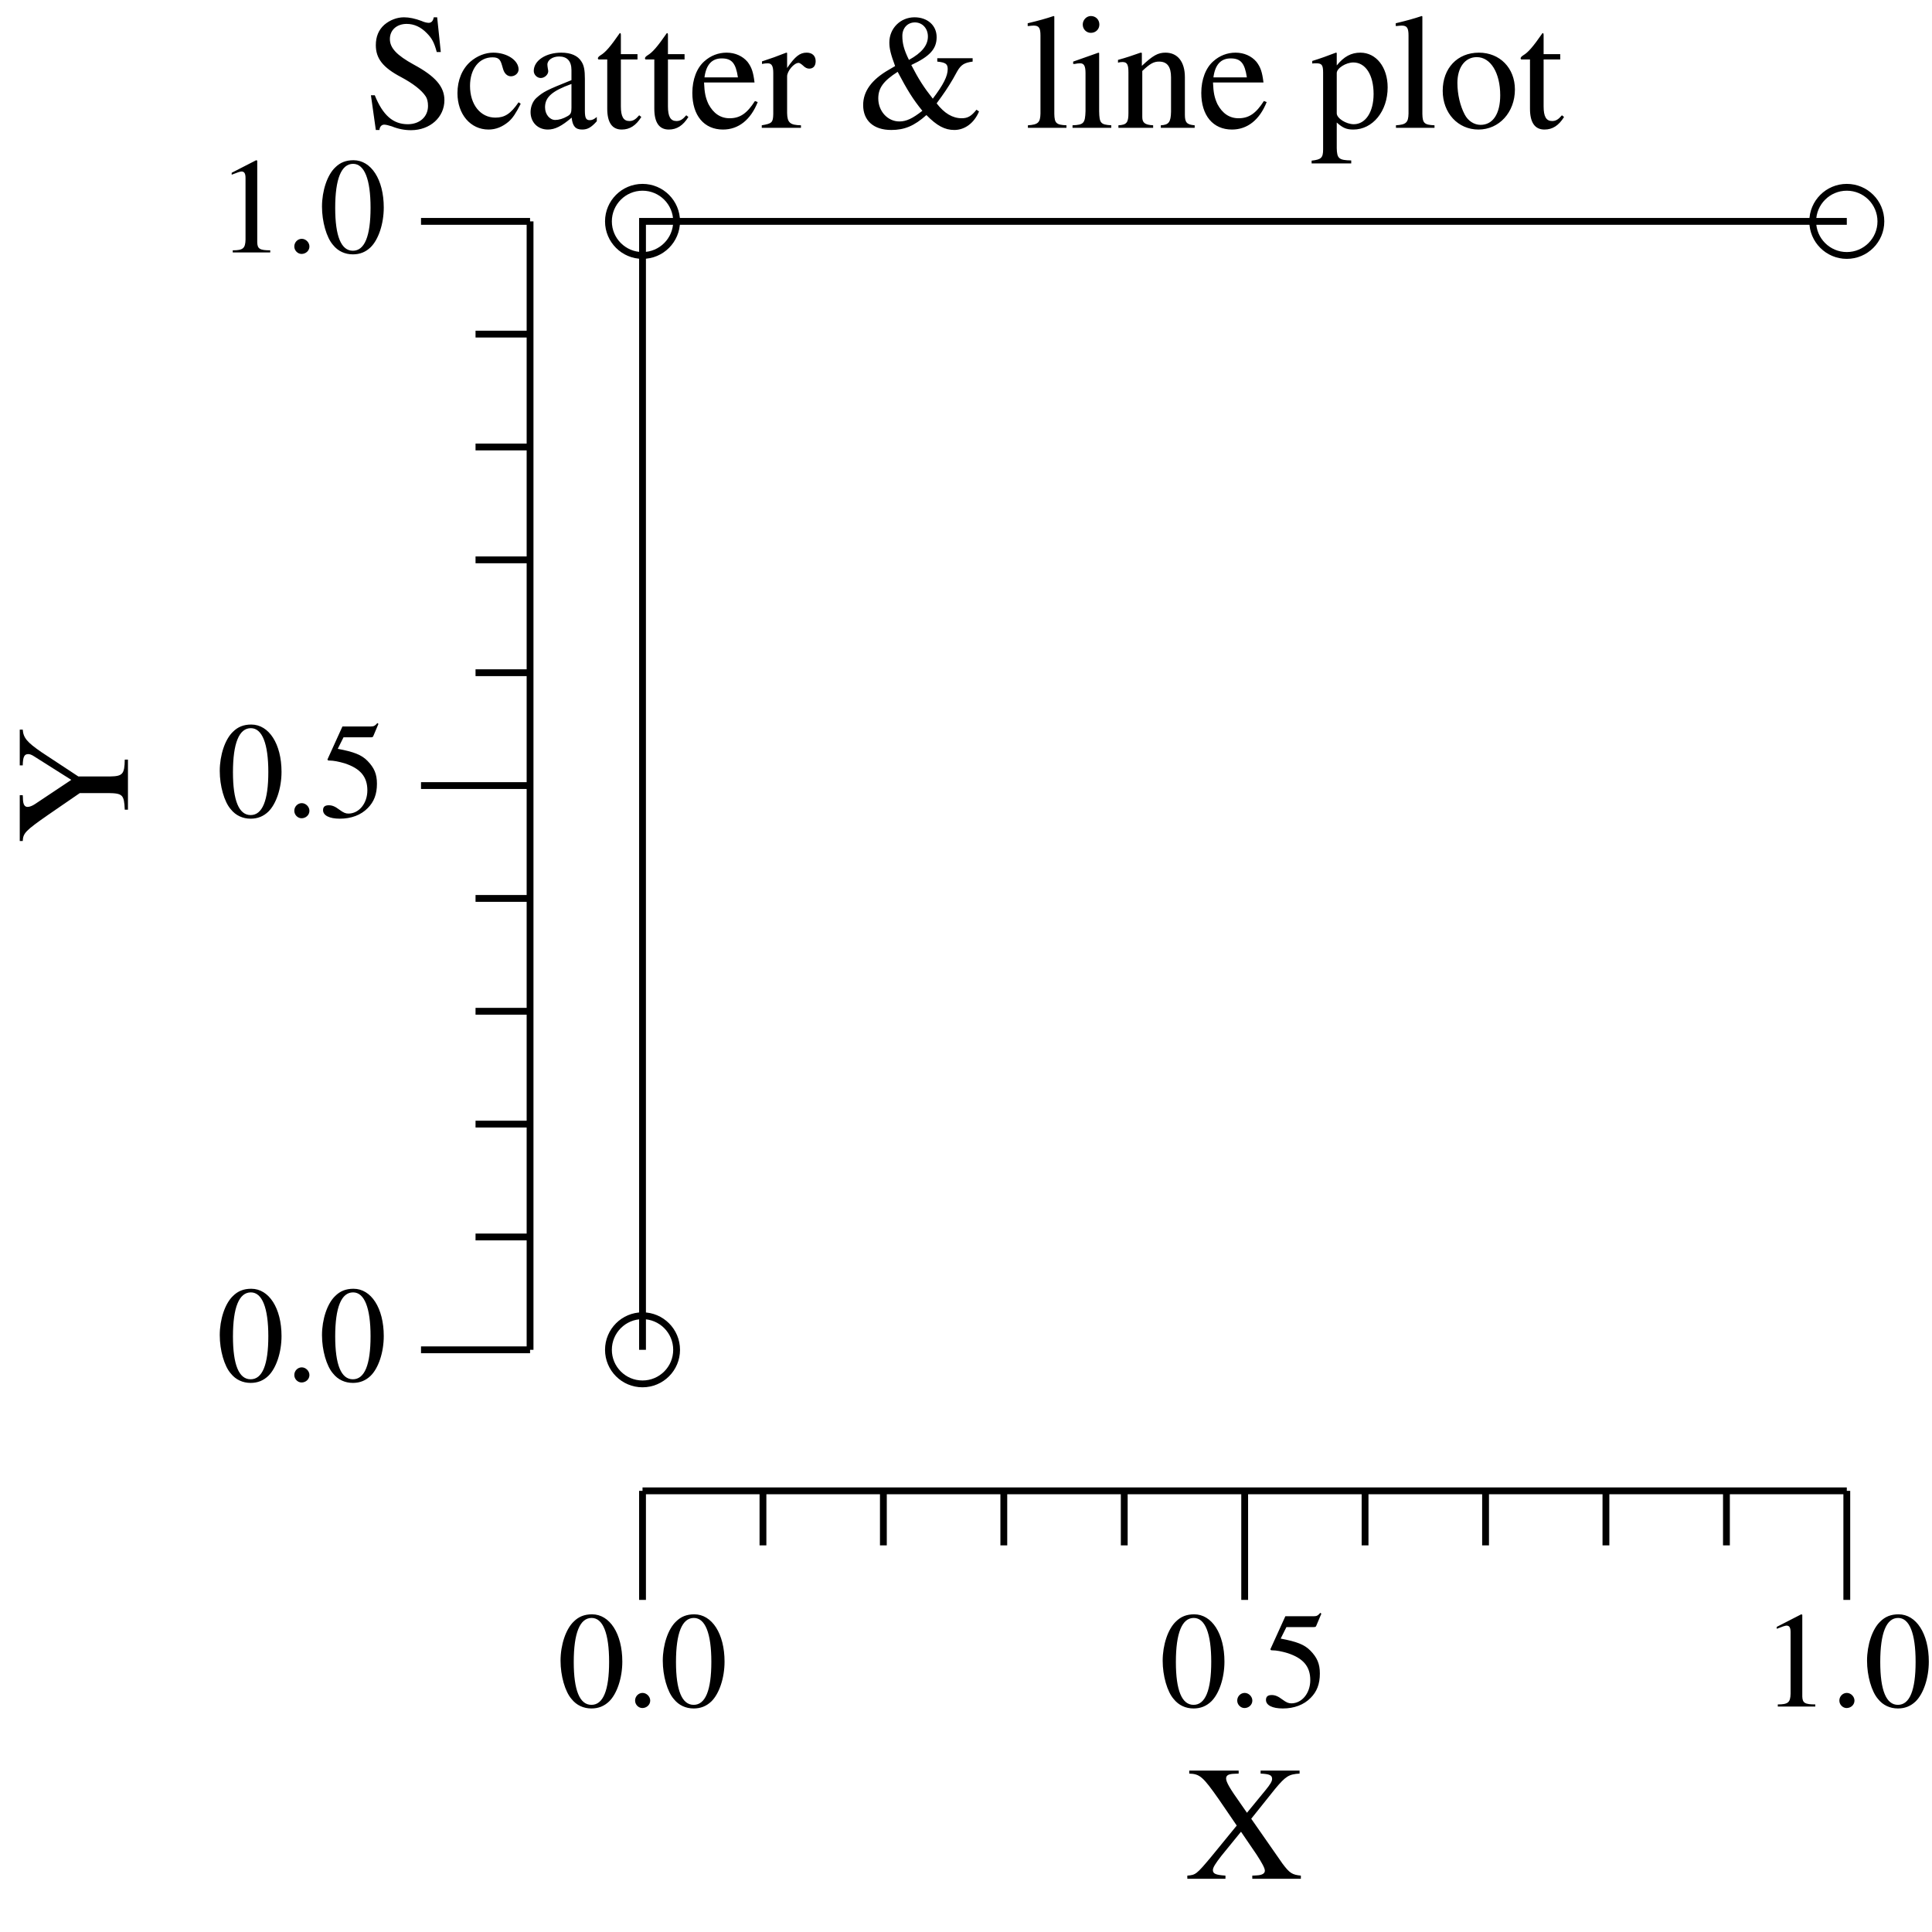
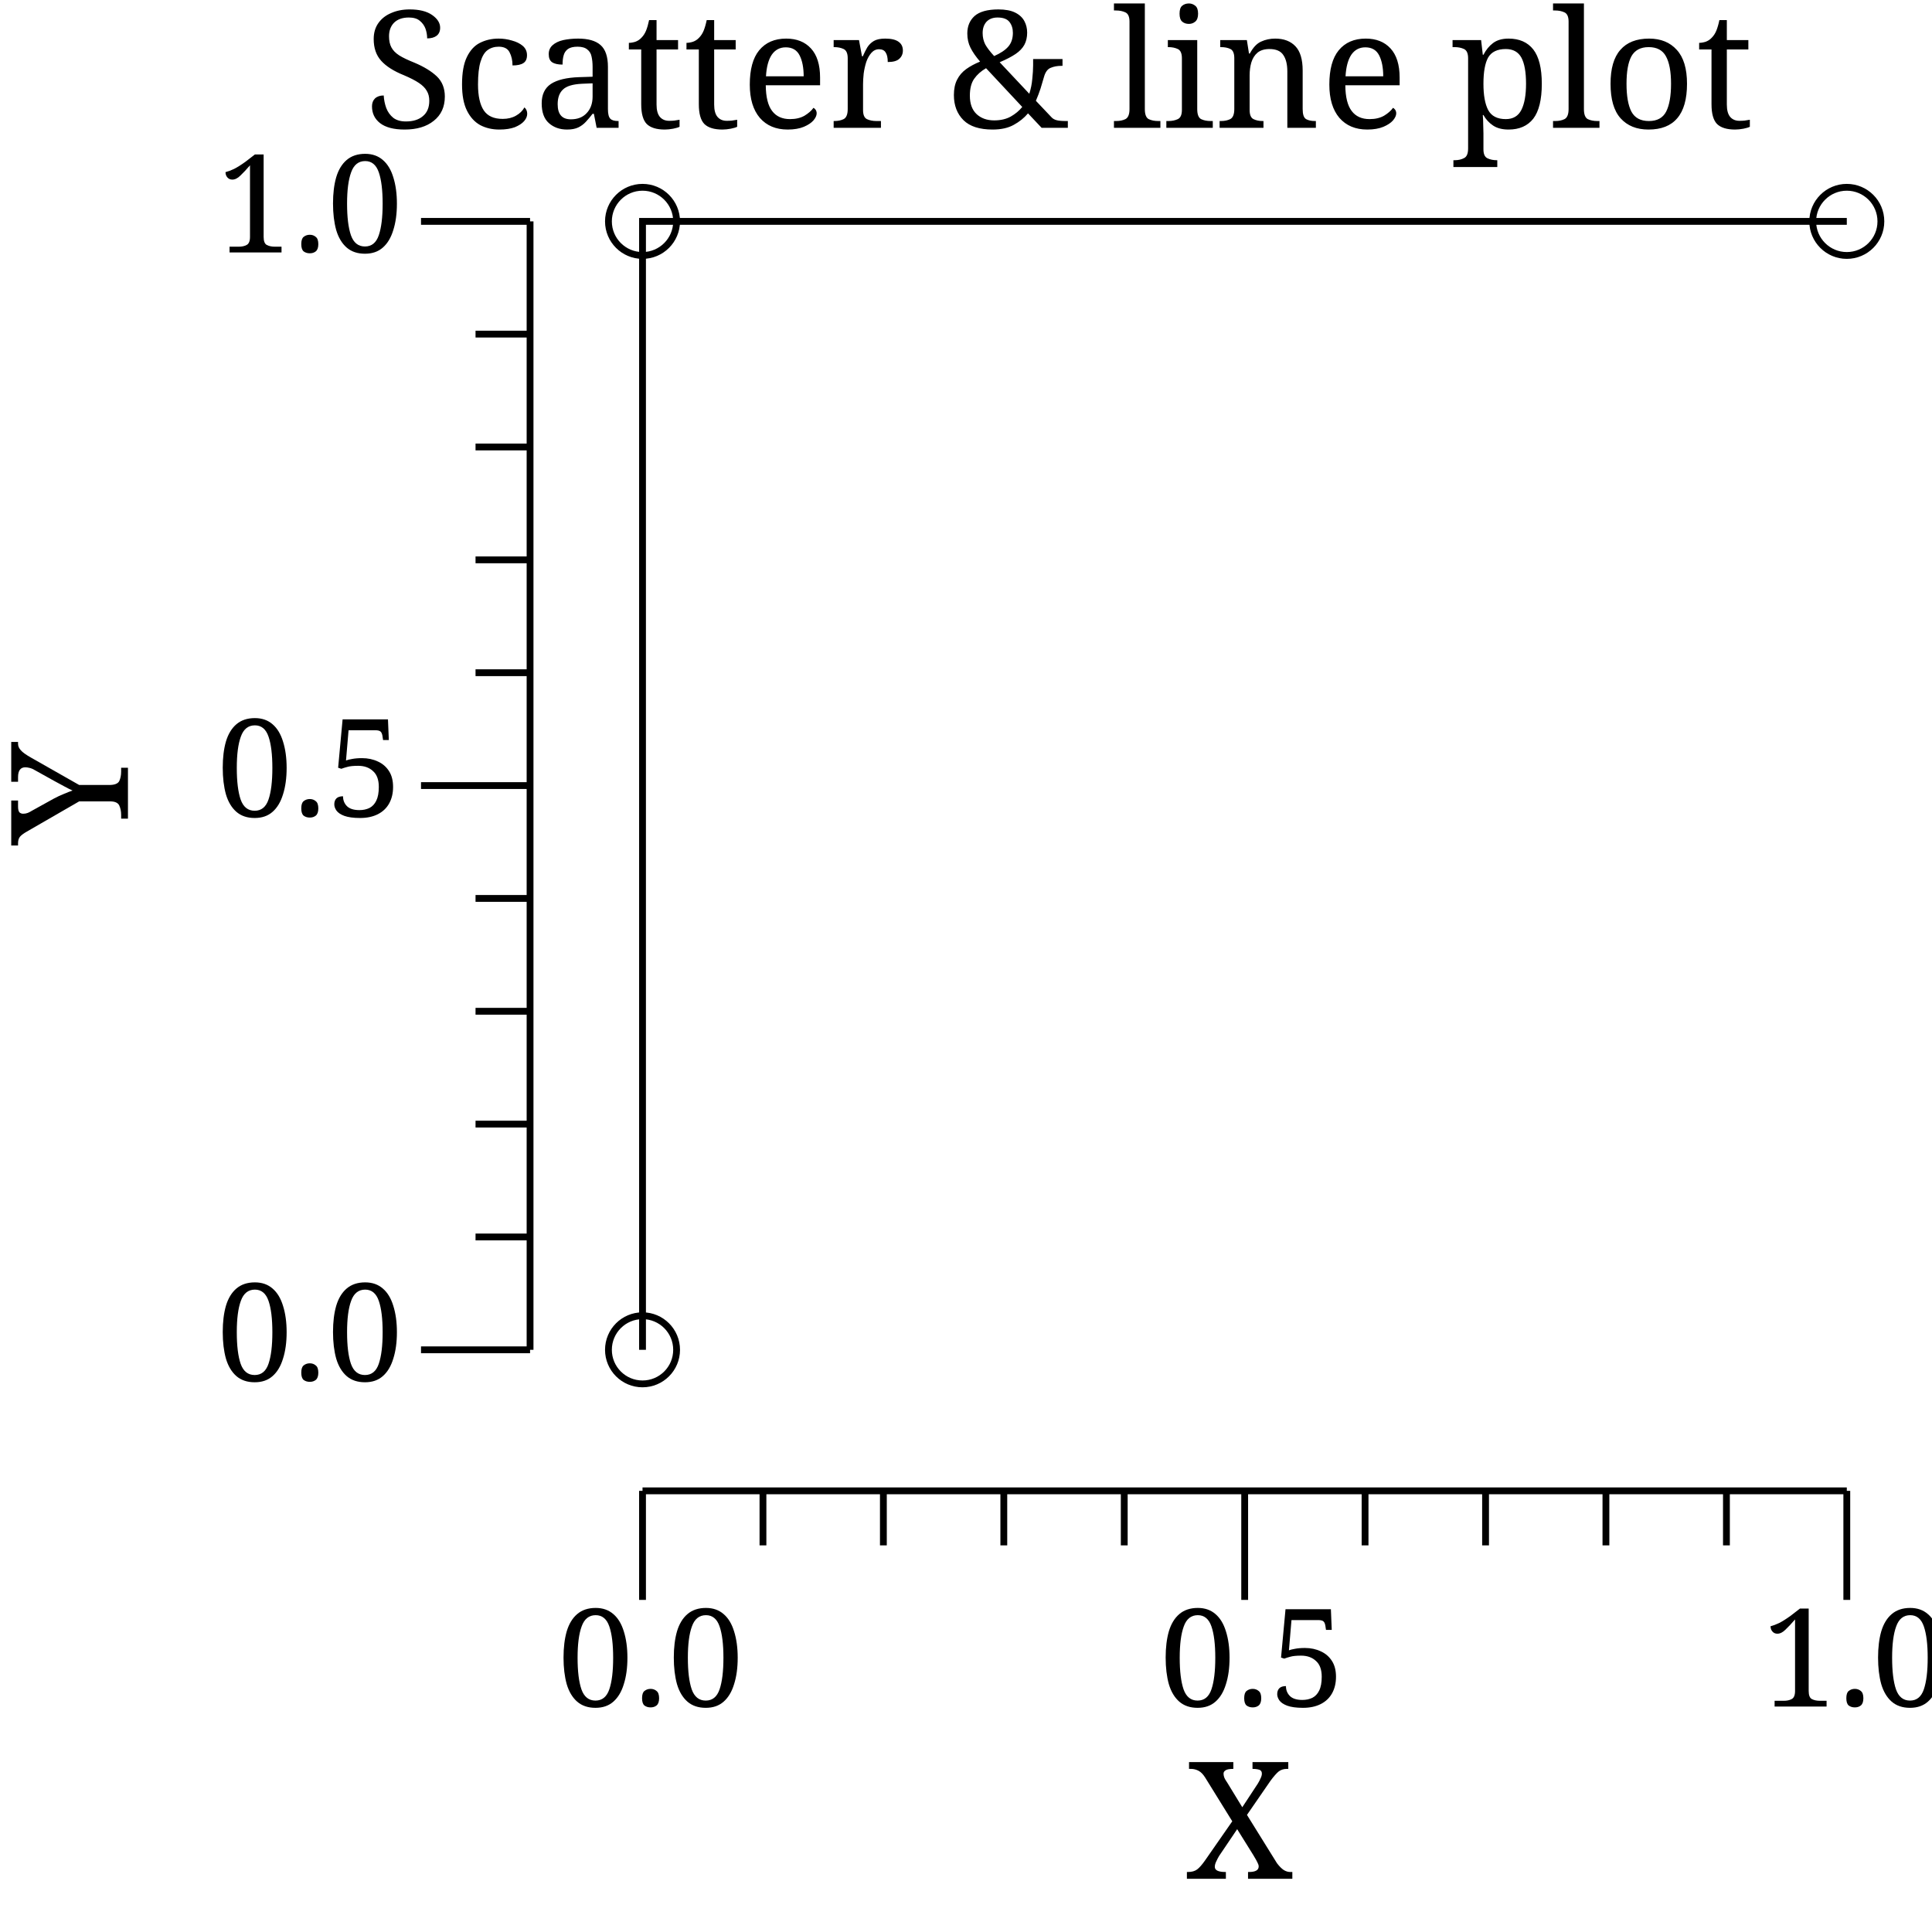
<svg xmlns="http://www.w3.org/2000/svg" width="141.73pt" height="141.73pt" viewBox="0 0 141.73 141.73">
  <g transform="scale(1, -1) translate(0, -141.73)">
    <path d="M0,0L141.73,0L141.73,141.73L0,141.73Z" style="fill:#FFFFFF" />
-     <text x="26.71" y="-132.35" transform="scale(1, -1)" style="font-family:Times;font-weight:normal;font-style:normal;font-size:12px">Scatter &amp; line plot</text>
-     <text x="86.976" y="-3.902" transform="scale(1, -1)" style="font-family:Times;font-weight:normal;font-style:normal;font-size:12px">X</text>
-     <text x="40.885" y="-16.541" transform="scale(1, -1)" style="font-family:Times;font-weight:normal;font-style:normal;font-size:10px">0.0</text>
-     <text x="85.059" y="-16.541" transform="scale(1, -1)" style="font-family:Times;font-weight:normal;font-style:normal;font-size:10px">0.5</text>
-     <text x="129.23" y="-16.541" transform="scale(1, -1)" style="font-family:Times;font-weight:normal;font-style:normal;font-size:10px">1.0</text>
+     <text x="26.71" y="-132.35" transform="scale(1, -1)" style="font-family:Liberation, serif;font-variant:serif;font-weight:normal;font-style:normal;font-size:12px">Scatter &amp; line plot</text>
+     <text x="86.976" y="-3.902" transform="scale(1, -1)" style="font-family:Liberation, serif;font-variant:serif;font-weight:normal;font-style:normal;font-size:12px">X</text>
+     <text x="40.885" y="-16.541" transform="scale(1, -1)" style="font-family:Liberation, serif;font-variant:serif;font-weight:normal;font-style:normal;font-size:10px">0.0</text>
+     <text x="85.059" y="-16.541" transform="scale(1, -1)" style="font-family:Liberation, serif;font-variant:serif;font-weight:normal;font-style:normal;font-size:10px">0.5</text>
+     <text x="129.23" y="-16.541" transform="scale(1, -1)" style="font-family:Liberation, serif;font-variant:serif;font-weight:normal;font-style:normal;font-size:10px">1.0</text>
    <path d="M47.135,24.363L47.135,32.363" style="fill:none;stroke:#000000;stroke-width:0.5" />
    <path d="M91.309,24.363L91.309,32.363" style="fill:none;stroke:#000000;stroke-width:0.5" />
    <path d="M135.48,24.363L135.48,32.363" style="fill:none;stroke:#000000;stroke-width:0.5" />
    <path d="M55.97,28.363L55.97,32.363" style="fill:none;stroke:#000000;stroke-width:0.5" />
    <path d="M64.804,28.363L64.804,32.363" style="fill:none;stroke:#000000;stroke-width:0.5" />
    <path d="M73.639,28.363L73.639,32.363" style="fill:none;stroke:#000000;stroke-width:0.5" />
    <path d="M82.474,28.363L82.474,32.363" style="fill:none;stroke:#000000;stroke-width:0.5" />
    <path d="M100.14,28.363L100.14,32.363" style="fill:none;stroke:#000000;stroke-width:0.5" />
    <path d="M108.98,28.363L108.98,32.363" style="fill:none;stroke:#000000;stroke-width:0.5" />
    <path d="M117.81,28.363L117.81,32.363" style="fill:none;stroke:#000000;stroke-width:0.5" />
    <path d="M126.65,28.363L126.65,32.363" style="fill:none;stroke:#000000;stroke-width:0.5" />
    <path d="M47.135,32.363L135.48,32.363" style="fill:none;stroke:#000000;stroke-width:0.5" />
    <g transform="rotate(90)">
-       <text x="79.768" y="9.387" transform="scale(1, -1)" style="font-family:Times;font-weight:normal;font-style:normal;font-size:12px">Y</text>
+       <text x="79.768" y="9.387" transform="scale(1, -1)" style="font-family:Liberation, serif;font-variant:serif;font-weight:normal;font-style:normal;font-size:12px">Y</text>
    </g>
-     <text x="15.885" y="-40.424" transform="scale(1, -1)" style="font-family:Times;font-weight:normal;font-style:normal;font-size:10px">0.0</text>
-     <text x="15.885" y="-81.816" transform="scale(1, -1)" style="font-family:Times;font-weight:normal;font-style:normal;font-size:10px">0.5</text>
-     <text x="15.885" y="-123.21" transform="scale(1, -1)" style="font-family:Times;font-weight:normal;font-style:normal;font-size:10px">1.0</text>
+     <text x="15.885" y="-40.424" transform="scale(1, -1)" style="font-family:Liberation, serif;font-variant:serif;font-weight:normal;font-style:normal;font-size:10px">0.0</text>
+     <text x="15.885" y="-81.816" transform="scale(1, -1)" style="font-family:Liberation, serif;font-variant:serif;font-weight:normal;font-style:normal;font-size:10px">0.5</text>
+     <text x="15.885" y="-123.21" transform="scale(1, -1)" style="font-family:Liberation, serif;font-variant:serif;font-weight:normal;font-style:normal;font-size:10px">1.0</text>
    <path d="M30.885,42.709L38.885,42.709" style="fill:none;stroke:#000000;stroke-width:0.5" />
    <path d="M30.885,84.101L38.885,84.101" style="fill:none;stroke:#000000;stroke-width:0.5" />
    <path d="M30.885,125.49L38.885,125.49" style="fill:none;stroke:#000000;stroke-width:0.5" />
    <path d="M34.885,50.987L38.885,50.987" style="fill:none;stroke:#000000;stroke-width:0.5" />
    <path d="M34.885,59.266L38.885,59.266" style="fill:none;stroke:#000000;stroke-width:0.5" />
    <path d="M34.885,67.544L38.885,67.544" style="fill:none;stroke:#000000;stroke-width:0.5" />
    <path d="M34.885,75.823L38.885,75.823" style="fill:none;stroke:#000000;stroke-width:0.5" />
    <path d="M34.885,92.38L38.885,92.38" style="fill:none;stroke:#000000;stroke-width:0.5" />
    <path d="M34.885,100.66L38.885,100.66" style="fill:none;stroke:#000000;stroke-width:0.5" />
    <path d="M34.885,108.94L38.885,108.94" style="fill:none;stroke:#000000;stroke-width:0.5" />
    <path d="M34.885,117.22L38.885,117.22" style="fill:none;stroke:#000000;stroke-width:0.5" />
    <path d="M38.885,42.709L38.885,125.49" style="fill:none;stroke:#000000;stroke-width:0.5" />
    <path d="M137.98,125.49A2.5,2.5 0 1 1 132.98,125.49A2.5,2.5 0 1 1 137.98,125.49Z" style="fill:none;stroke:#000000;stroke-width:0.5" />
    <path d="M49.635,125.49A2.5,2.5 0 1 1 44.635,125.49A2.5,2.5 0 1 1 49.635,125.49Z" style="fill:none;stroke:#000000;stroke-width:0.5" />
    <path d="M49.635,42.709A2.5,2.5 0 1 1 44.635,42.709A2.5,2.5 0 1 1 49.635,42.709Z" style="fill:none;stroke:#000000;stroke-width:0.5" />
    <path d="M135.48,125.49L47.135,125.49L47.135,42.709" style="fill:none;stroke:#000000;stroke-width:0.5" />
  </g>
</svg>
